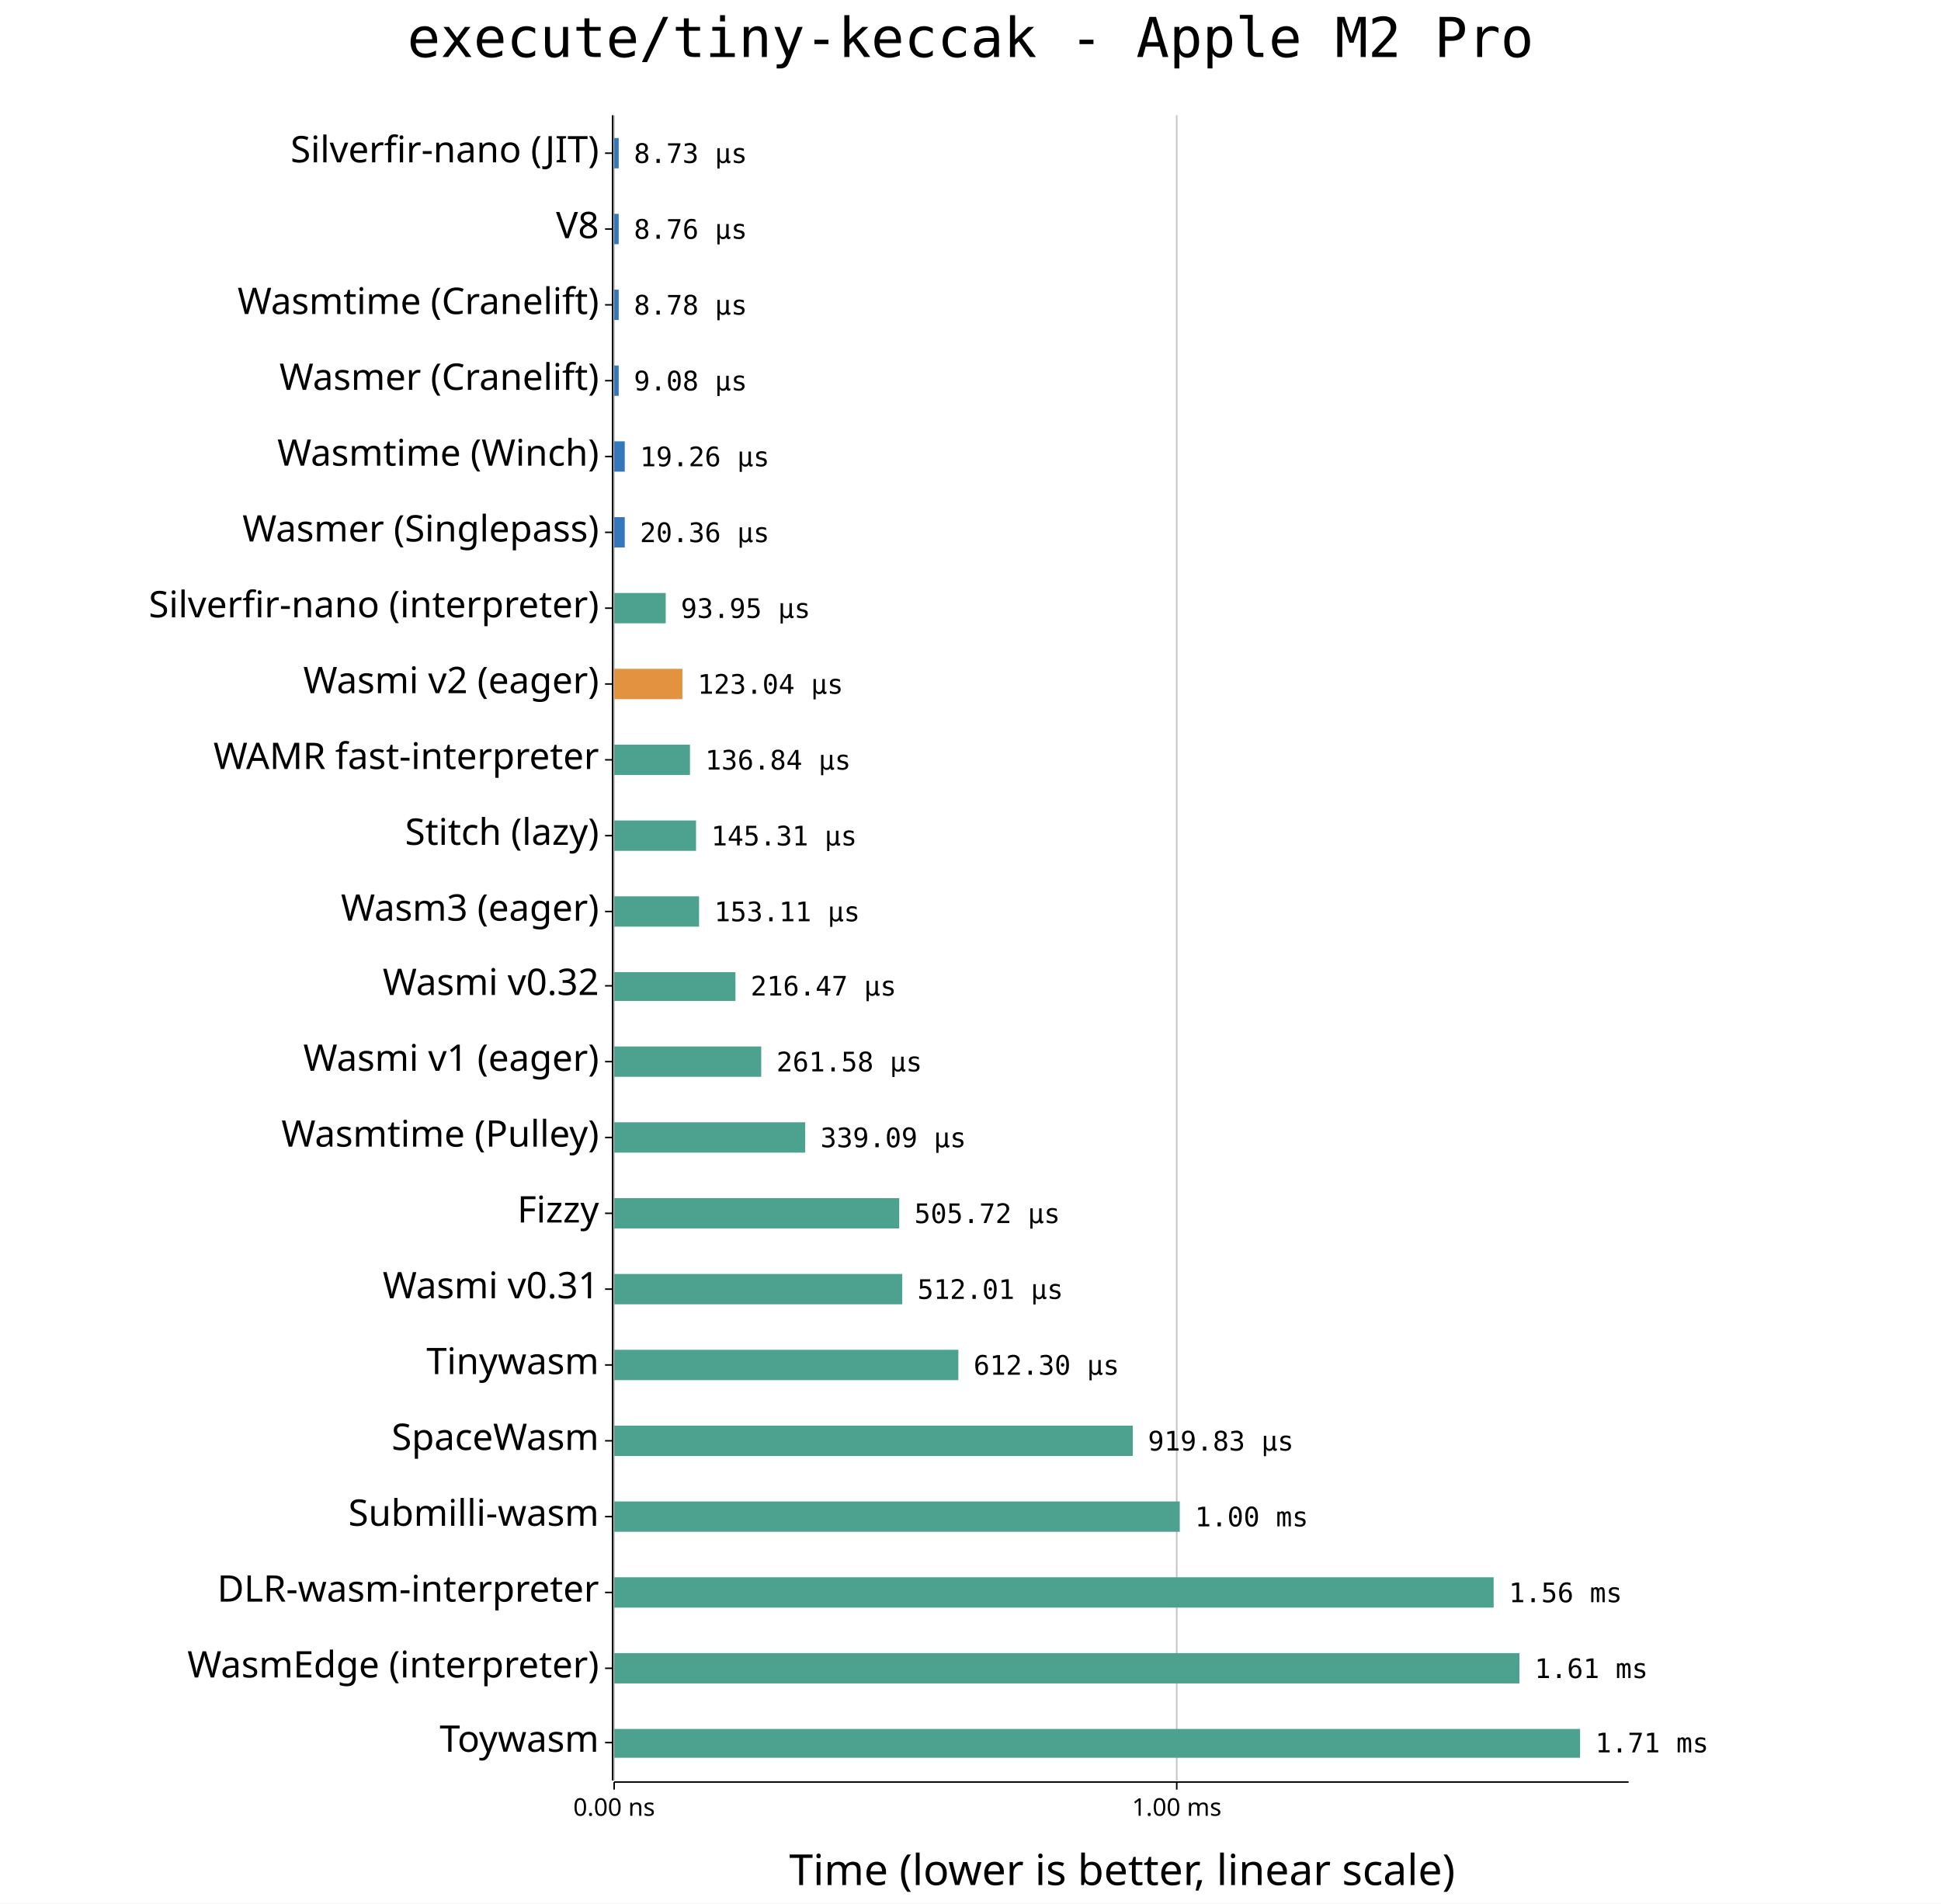
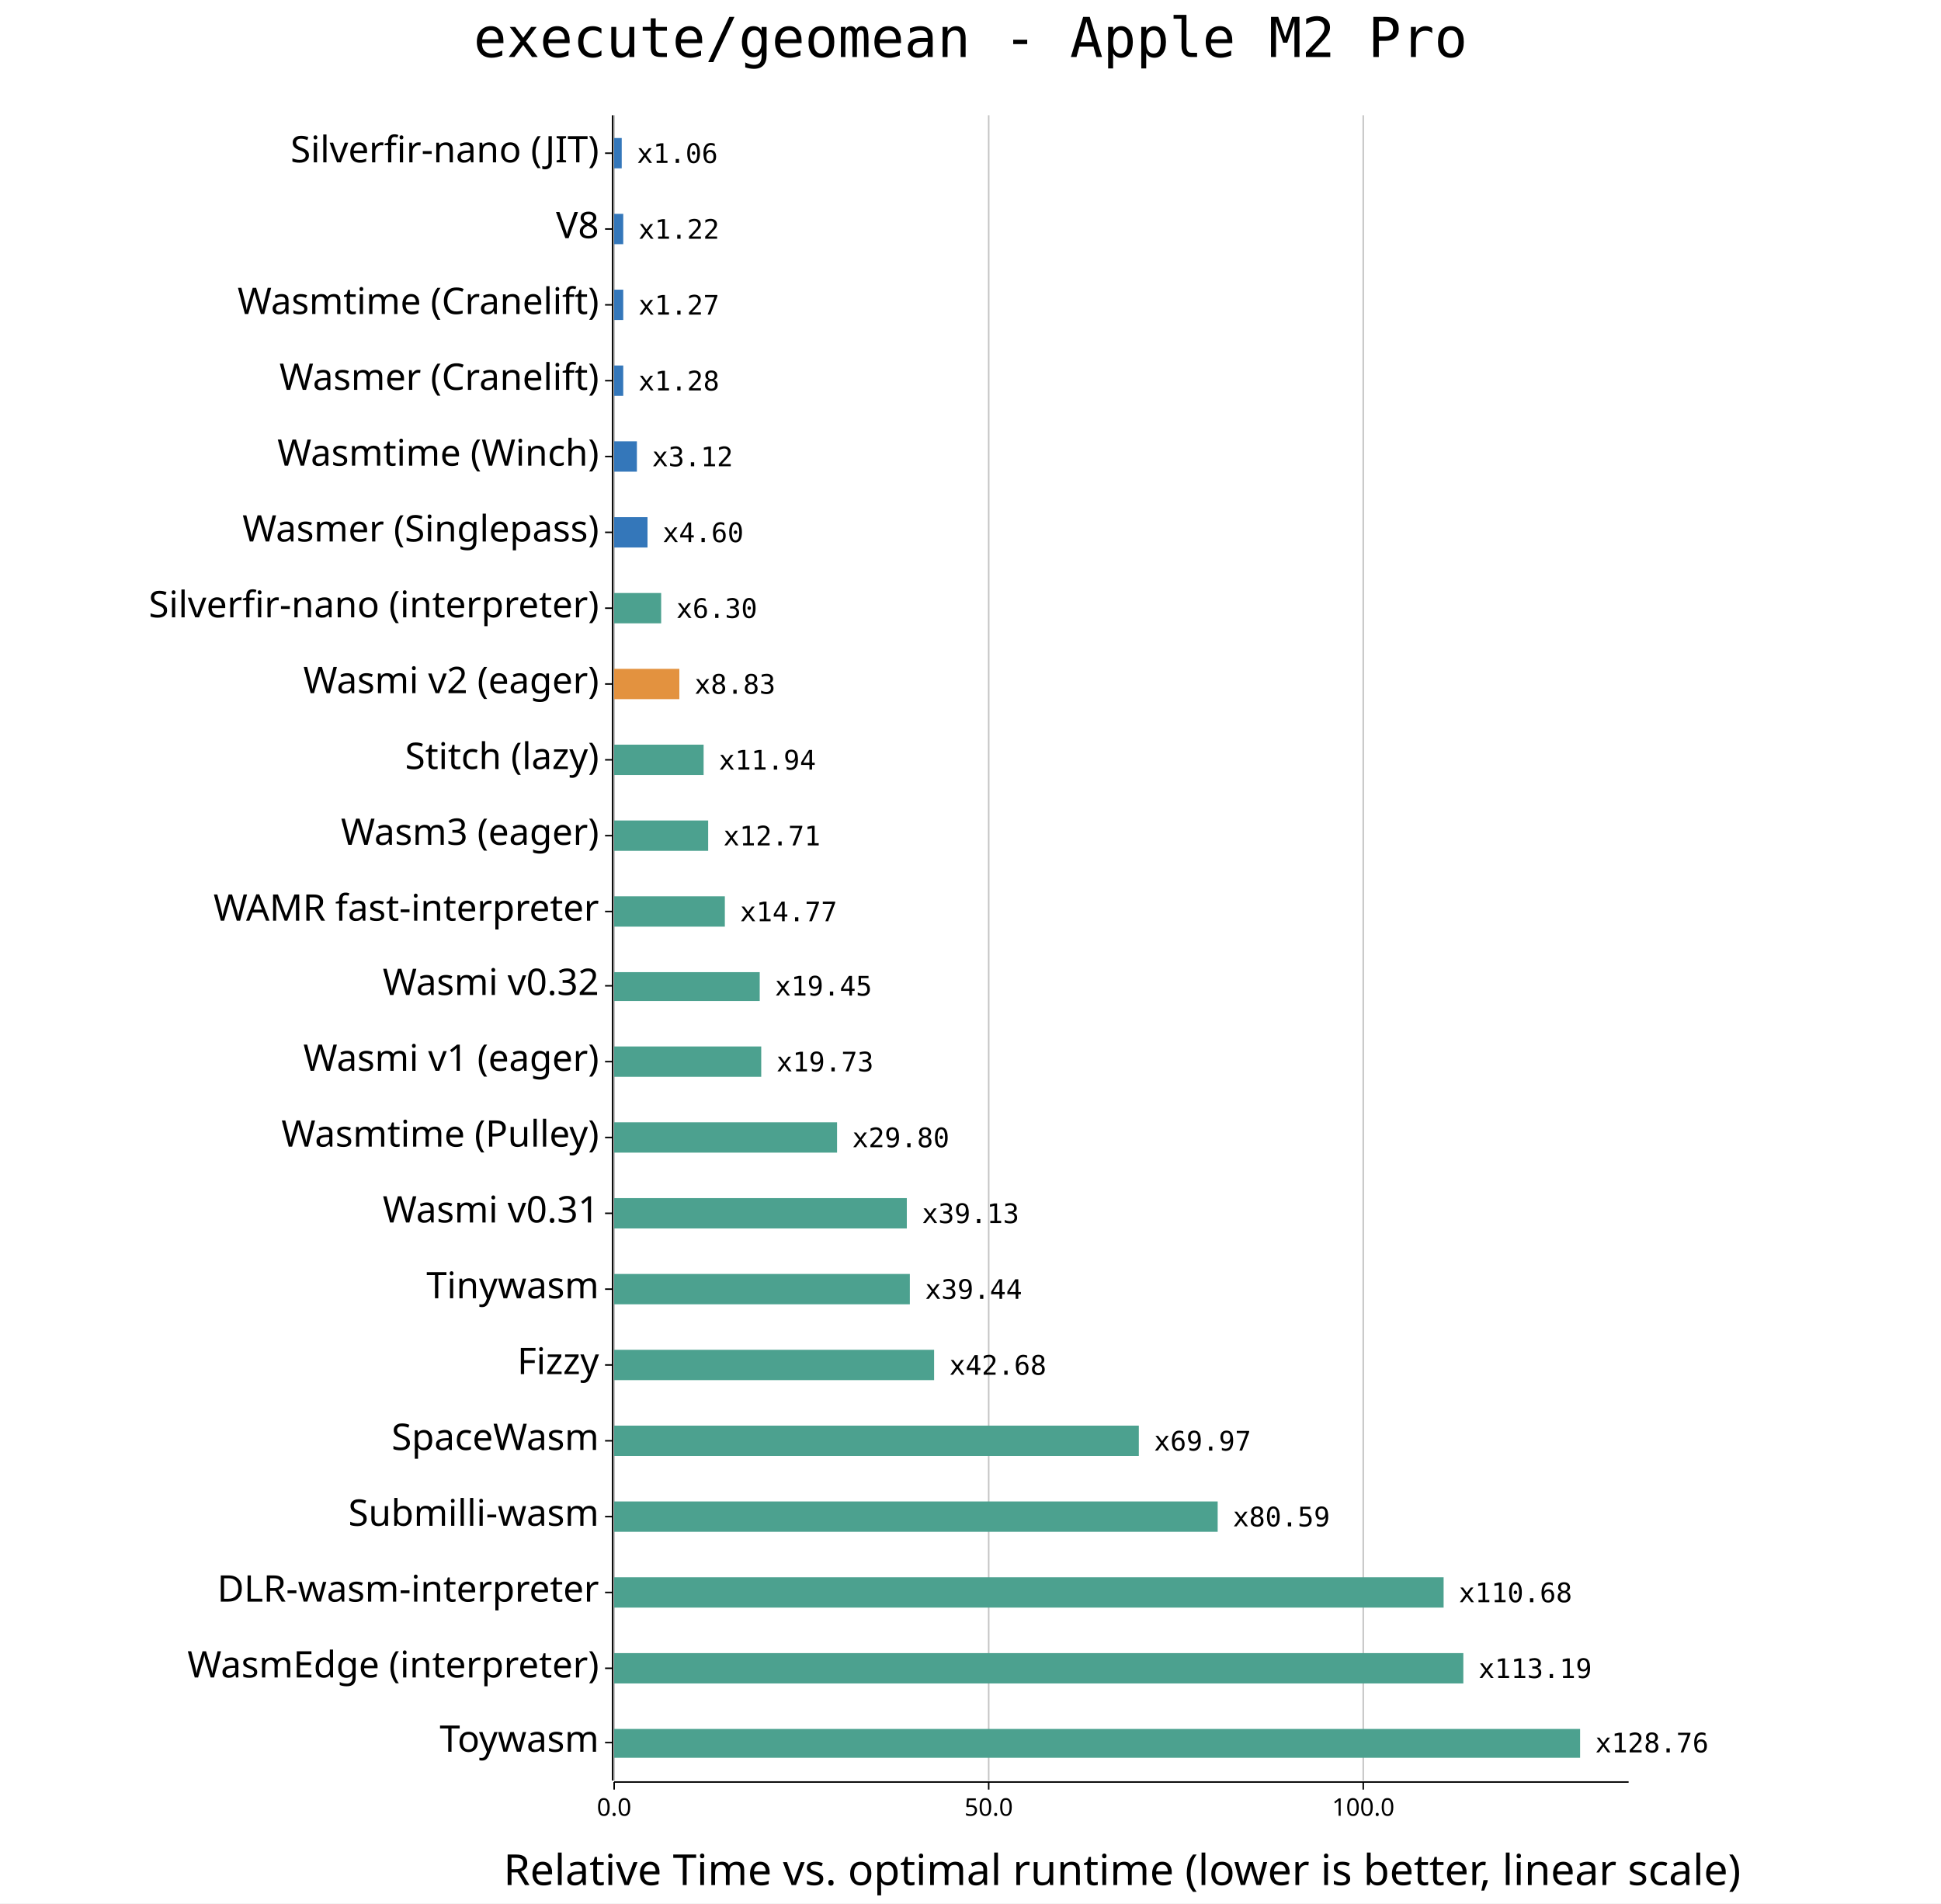
<svg xmlns="http://www.w3.org/2000/svg" width="1280" height="1255" viewBox="0 0 1280 1255">
  <rect x="0" y="0" width="1280" height="1255" opacity="1" fill="#FFFFFF" stroke="none" />
  <text x="640" y="10" dy="0.76em" text-anchor="middle" font-family="monospace" font-size="36.29" opacity="1" fill="#000000">
- execute/tiny-keccak - Apple M2 Pro
+ execute/geomean - Apple M2 Pro
</text>
  <line opacity="0.1" stroke="#000000" stroke-width="1" x1="405" y1="1174" x2="405" y2="76" />
-   <line opacity="0.1" stroke="#000000" stroke-width="1" x1="776" y1="1174" x2="776" y2="76" />
+   <line opacity="0.1" stroke="#000000" stroke-width="1" x1="652" y1="1174" x2="652" y2="76" />
+   <line opacity="0.1" stroke="#000000" stroke-width="1" x1="899" y1="1174" x2="899" y2="76" />
  <text x="5" y="625" dy="0.76em" text-anchor="middle" font-family="sans-serif" font-size="28.226" opacity="1" fill="#000000" transform="rotate(270, 5, 625)">

</text>
  <text x="740" y="1250" dy="-0.5ex" text-anchor="middle" font-family="sans-serif" font-size="28.226" opacity="1" fill="#000000">
- Time (lower is better, linear scale)
+ Relative Time vs. optimal runtime (lower is better, linear scale)
</text>
  <line opacity="0.15" stroke="#000000" stroke-width="1" x1="405" y1="1174" x2="405" y2="76" />
-   <line opacity="0.15" stroke="#000000" stroke-width="1" x1="776" y1="1174" x2="776" y2="76" />
+   <line opacity="0.15" stroke="#000000" stroke-width="1" x1="652" y1="1174" x2="652" y2="76" />
+   <line opacity="0.15" stroke="#000000" stroke-width="1" x1="899" y1="1174" x2="899" y2="76" />
  <polyline fill="none" opacity="1" stroke="#000000" stroke-width="1" points="404,76 404,1174 " />
  <text x="395" y="1149" dy="0.5ex" text-anchor="end" font-family="sans-serif" font-size="24.194" opacity="1" fill="#000000">
Toywasm
</text>
  <polyline fill="none" opacity="1" stroke="#000000" stroke-width="1" points="399,1149 404,1149 " />
  <text x="395" y="1100" dy="0.5ex" text-anchor="end" font-family="sans-serif" font-size="24.194" opacity="1" fill="#000000">
WasmEdge (interpreter)
</text>
  <polyline fill="none" opacity="1" stroke="#000000" stroke-width="1" points="399,1100 404,1100 " />
  <text x="395" y="1050" dy="0.5ex" text-anchor="end" font-family="sans-serif" font-size="24.194" opacity="1" fill="#000000">
DLR-wasm-interpreter
</text>
  <polyline fill="none" opacity="1" stroke="#000000" stroke-width="1" points="399,1050 404,1050 " />
  <text x="395" y="1000" dy="0.5ex" text-anchor="end" font-family="sans-serif" font-size="24.194" opacity="1" fill="#000000">
Submilli-wasm
</text>
  <polyline fill="none" opacity="1" stroke="#000000" stroke-width="1" points="399,1000 404,1000 " />
  <text x="395" y="950" dy="0.5ex" text-anchor="end" font-family="sans-serif" font-size="24.194" opacity="1" fill="#000000">
SpaceWasm
</text>
  <polyline fill="none" opacity="1" stroke="#000000" stroke-width="1" points="399,950 404,950 " />
  <text x="395" y="900" dy="0.5ex" text-anchor="end" font-family="sans-serif" font-size="24.194" opacity="1" fill="#000000">
- Tinywasm
+ Fizzy
</text>
  <polyline fill="none" opacity="1" stroke="#000000" stroke-width="1" points="399,900 404,900 " />
  <text x="395" y="850" dy="0.5ex" text-anchor="end" font-family="sans-serif" font-size="24.194" opacity="1" fill="#000000">
- Wasmi v0.31
+ Tinywasm
</text>
  <polyline fill="none" opacity="1" stroke="#000000" stroke-width="1" points="399,850 404,850 " />
  <text x="395" y="800" dy="0.5ex" text-anchor="end" font-family="sans-serif" font-size="24.194" opacity="1" fill="#000000">
- Fizzy
+ Wasmi v0.31
</text>
  <polyline fill="none" opacity="1" stroke="#000000" stroke-width="1" points="399,800 404,800 " />
  <text x="395" y="750" dy="0.5ex" text-anchor="end" font-family="sans-serif" font-size="24.194" opacity="1" fill="#000000">
Wasmtime (Pulley)
</text>
  <polyline fill="none" opacity="1" stroke="#000000" stroke-width="1" points="399,750 404,750 " />
  <text x="395" y="700" dy="0.5ex" text-anchor="end" font-family="sans-serif" font-size="24.194" opacity="1" fill="#000000">
Wasmi v1 (eager)
</text>
  <polyline fill="none" opacity="1" stroke="#000000" stroke-width="1" points="399,700 404,700 " />
  <text x="395" y="650" dy="0.5ex" text-anchor="end" font-family="sans-serif" font-size="24.194" opacity="1" fill="#000000">
Wasmi v0.32
</text>
  <polyline fill="none" opacity="1" stroke="#000000" stroke-width="1" points="399,650 404,650 " />
  <text x="395" y="601" dy="0.5ex" text-anchor="end" font-family="sans-serif" font-size="24.194" opacity="1" fill="#000000">
- Wasm3 (eager)
+ WAMR fast-interpreter
</text>
  <polyline fill="none" opacity="1" stroke="#000000" stroke-width="1" points="399,601 404,601 " />
  <text x="395" y="551" dy="0.5ex" text-anchor="end" font-family="sans-serif" font-size="24.194" opacity="1" fill="#000000">
- Stitch (lazy)
+ Wasm3 (eager)
</text>
  <polyline fill="none" opacity="1" stroke="#000000" stroke-width="1" points="399,551 404,551 " />
  <text x="395" y="501" dy="0.5ex" text-anchor="end" font-family="sans-serif" font-size="24.194" opacity="1" fill="#000000">
- WAMR fast-interpreter
+ Stitch (lazy)
</text>
  <polyline fill="none" opacity="1" stroke="#000000" stroke-width="1" points="399,501 404,501 " />
  <text x="395" y="451" dy="0.5ex" text-anchor="end" font-family="sans-serif" font-size="24.194" opacity="1" fill="#000000">
Wasmi v2 (eager)
</text>
  <polyline fill="none" opacity="1" stroke="#000000" stroke-width="1" points="399,451 404,451 " />
  <text x="395" y="401" dy="0.5ex" text-anchor="end" font-family="sans-serif" font-size="24.194" opacity="1" fill="#000000">
Silverfir-nano (interpreter)
</text>
  <polyline fill="none" opacity="1" stroke="#000000" stroke-width="1" points="399,401 404,401 " />
  <text x="395" y="351" dy="0.5ex" text-anchor="end" font-family="sans-serif" font-size="24.194" opacity="1" fill="#000000">
Wasmer (Singlepass)
</text>
  <polyline fill="none" opacity="1" stroke="#000000" stroke-width="1" points="399,351 404,351 " />
  <text x="395" y="301" dy="0.5ex" text-anchor="end" font-family="sans-serif" font-size="24.194" opacity="1" fill="#000000">
Wasmtime (Winch)
</text>
  <polyline fill="none" opacity="1" stroke="#000000" stroke-width="1" points="399,301 404,301 " />
  <text x="395" y="251" dy="0.5ex" text-anchor="end" font-family="sans-serif" font-size="24.194" opacity="1" fill="#000000">
Wasmer (Cranelift)
</text>
  <polyline fill="none" opacity="1" stroke="#000000" stroke-width="1" points="399,251 404,251 " />
  <text x="395" y="201" dy="0.5ex" text-anchor="end" font-family="sans-serif" font-size="24.194" opacity="1" fill="#000000">
Wasmtime (Cranelift)
</text>
  <polyline fill="none" opacity="1" stroke="#000000" stroke-width="1" points="399,201 404,201 " />
  <text x="395" y="151" dy="0.5ex" text-anchor="end" font-family="sans-serif" font-size="24.194" opacity="1" fill="#000000">
V8
</text>
  <polyline fill="none" opacity="1" stroke="#000000" stroke-width="1" points="399,151 404,151 " />
  <text x="395" y="101" dy="0.5ex" text-anchor="end" font-family="sans-serif" font-size="24.194" opacity="1" fill="#000000">
Silverfir-nano (JIT)
</text>
  <polyline fill="none" opacity="1" stroke="#000000" stroke-width="1" points="399,101 404,101 " />
  <polyline fill="none" opacity="1" stroke="#000000" stroke-width="1" points="405,1175 1074,1175 " />
  <text x="405" y="1185" dy="0.76em" text-anchor="middle" font-family="sans-serif" font-size="16.129" opacity="1" fill="#000000">
- 0.00 ns
+ 0.0
</text>
  <polyline fill="none" opacity="1" stroke="#000000" stroke-width="1" points="405,1175 405,1180 " />
-   <text x="776" y="1185" dy="0.76em" text-anchor="middle" font-family="sans-serif" font-size="16.129" opacity="1" fill="#000000">
- 1.00 ms
- </text>
-   <polyline fill="none" opacity="1" stroke="#000000" stroke-width="1" points="776,1175 776,1180 " />
-   <rect x="405" y="391" width="34" height="20" opacity="1" fill="#4CA18F" stroke="none" />
-   <rect x="405" y="291" width="7" height="20" opacity="1" fill="#3477BA" stroke="none" />
-   <rect x="405" y="890" width="227" height="20" opacity="1" fill="#4CA18F" stroke="none" />
-   <rect x="405" y="141" width="3" height="20" opacity="1" fill="#3477BA" stroke="none" />
-   <rect x="405" y="1040" width="580" height="20" opacity="1" fill="#4CA18F" stroke="none" />
-   <rect x="405" y="241" width="3" height="20" opacity="1" fill="#3477BA" stroke="none" />
-   <rect x="405" y="641" width="80" height="19" opacity="1" fill="#4CA18F" stroke="none" />
-   <rect x="405" y="541" width="54" height="20" opacity="1" fill="#4CA18F" stroke="none" />
-   <rect x="405" y="790" width="188" height="20" opacity="1" fill="#4CA18F" stroke="none" />
-   <rect x="405" y="591" width="56" height="20" opacity="1" fill="#4CA18F" stroke="none" />
-   <rect x="405" y="341" width="7" height="20" opacity="1" fill="#3477BA" stroke="none" />
-   <rect x="405" y="840" width="190" height="20" opacity="1" fill="#4CA18F" stroke="none" />
+   <text x="652" y="1185" dy="0.76em" text-anchor="middle" font-family="sans-serif" font-size="16.129" opacity="1" fill="#000000">
+ 50.0
+ </text>
+   <polyline fill="none" opacity="1" stroke="#000000" stroke-width="1" points="652,1175 652,1180 " />
+   <text x="899" y="1185" dy="0.76em" text-anchor="middle" font-family="sans-serif" font-size="16.129" opacity="1" fill="#000000">
+ 100.0
+ </text>
+   <polyline fill="none" opacity="1" stroke="#000000" stroke-width="1" points="899,1175 899,1180 " />
+   <rect x="405" y="840" width="195" height="20" opacity="1" fill="#4CA18F" stroke="none" />
+   <rect x="405" y="291" width="15" height="20" opacity="1" fill="#3477BA" stroke="none" />
+   <rect x="405" y="141" width="6" height="20" opacity="1" fill="#3477BA" stroke="none" />
+   <rect x="405" y="690" width="97" height="20" opacity="1" fill="#4CA18F" stroke="none" />
+   <rect x="405" y="1040" width="547" height="20" opacity="1" fill="#4CA18F" stroke="none" />
+   <rect x="405" y="890" width="211" height="20" opacity="1" fill="#4CA18F" stroke="none" />
+   <rect x="405" y="91" width="5" height="20" opacity="1" fill="#3477BA" stroke="none" />
  <rect x="405" y="1140" width="637" height="19" opacity="1" fill="#4CA18F" stroke="none" />
-   <rect x="405" y="1090" width="597" height="20" opacity="1" fill="#4CA18F" stroke="none" />
-   <rect x="405" y="690" width="97" height="20" opacity="1" fill="#4CA18F" stroke="none" />
-   <rect x="405" y="91" width="3" height="20" opacity="1" fill="#3477BA" stroke="none" />
-   <rect x="405" y="940" width="342" height="20" opacity="1" fill="#4CA18F" stroke="none" />
-   <rect x="405" y="740" width="126" height="20" opacity="1" fill="#4CA18F" stroke="none" />
-   <rect x="405" y="491" width="50" height="20" opacity="1" fill="#4CA18F" stroke="none" />
-   <rect x="405" y="990" width="373" height="20" opacity="1" fill="#4CA18F" stroke="none" />
-   <rect x="405" y="191" width="3" height="20" opacity="1" fill="#3477BA" stroke="none" />
-   <rect x="405" y="441" width="45" height="20" opacity="1" fill="#E3923F" stroke="none" />
+   <rect x="405" y="491" width="59" height="20" opacity="1" fill="#4CA18F" stroke="none" />
+   <rect x="405" y="641" width="96" height="19" opacity="1" fill="#4CA18F" stroke="none" />
+   <rect x="405" y="341" width="22" height="20" opacity="1" fill="#3477BA" stroke="none" />
+   <rect x="405" y="740" width="147" height="20" opacity="1" fill="#4CA18F" stroke="none" />
+   <rect x="405" y="990" width="398" height="20" opacity="1" fill="#4CA18F" stroke="none" />
+   <rect x="405" y="591" width="73" height="20" opacity="1" fill="#4CA18F" stroke="none" />
+   <rect x="405" y="441" width="43" height="20" opacity="1" fill="#E3923F" stroke="none" />
+   <rect x="405" y="1090" width="560" height="20" opacity="1" fill="#4CA18F" stroke="none" />
+   <rect x="405" y="541" width="62" height="20" opacity="1" fill="#4CA18F" stroke="none" />
+   <rect x="405" y="391" width="31" height="20" opacity="1" fill="#4CA18F" stroke="none" />
+   <rect x="405" y="790" width="193" height="20" opacity="1" fill="#4CA18F" stroke="none" />
+   <rect x="405" y="241" width="6" height="20" opacity="1" fill="#3477BA" stroke="none" />
+   <rect x="405" y="191" width="6" height="20" opacity="1" fill="#3477BA" stroke="none" />
+   <rect x="405" y="940" width="346" height="20" opacity="1" fill="#4CA18F" stroke="none" />
  <text x="1052" y="1151" dy="0.5ex" text-anchor="start" font-family="monospace" font-size="17.742" opacity="1" fill="#000000">
- 1.71 ms
- </text>
-   <text x="1012" y="1102" dy="0.5ex" text-anchor="start" font-family="monospace" font-size="17.742" opacity="1" fill="#000000">
- 1.61 ms
- </text>
-   <text x="995" y="1052" dy="0.5ex" text-anchor="start" font-family="monospace" font-size="17.742" opacity="1" fill="#000000">
- 1.56 ms
- </text>
-   <text x="788" y="1002" dy="0.5ex" text-anchor="start" font-family="monospace" font-size="17.742" opacity="1" fill="#000000">
- 1.00 ms
- </text>
-   <text x="757" y="952" dy="0.5ex" text-anchor="start" font-family="monospace" font-size="17.742" opacity="1" fill="#000000">
- 919.83 µs
- </text>
-   <text x="642" y="902" dy="0.5ex" text-anchor="start" font-family="monospace" font-size="17.742" opacity="1" fill="#000000">
- 612.30 µs
- </text>
-   <text x="605" y="852" dy="0.5ex" text-anchor="start" font-family="monospace" font-size="17.742" opacity="1" fill="#000000">
- 512.01 µs
- </text>
-   <text x="603" y="802" dy="0.5ex" text-anchor="start" font-family="monospace" font-size="17.742" opacity="1" fill="#000000">
- 505.72 µs
- </text>
-   <text x="541" y="752" dy="0.5ex" text-anchor="start" font-family="monospace" font-size="17.742" opacity="1" fill="#000000">
- 339.09 µs
+ x128.76
+ </text>
+   <text x="975" y="1102" dy="0.5ex" text-anchor="start" font-family="monospace" font-size="17.742" opacity="1" fill="#000000">
+ x113.19
+ </text>
+   <text x="962" y="1052" dy="0.5ex" text-anchor="start" font-family="monospace" font-size="17.742" opacity="1" fill="#000000">
+ x110.68
+ </text>
+   <text x="813" y="1002" dy="0.5ex" text-anchor="start" font-family="monospace" font-size="17.742" opacity="1" fill="#000000">
+ x80.59
+ </text>
+   <text x="761" y="952" dy="0.5ex" text-anchor="start" font-family="monospace" font-size="17.742" opacity="1" fill="#000000">
+ x69.97
+ </text>
+   <text x="626" y="902" dy="0.5ex" text-anchor="start" font-family="monospace" font-size="17.742" opacity="1" fill="#000000">
+ x42.68
+ </text>
+   <text x="610" y="852" dy="0.5ex" text-anchor="start" font-family="monospace" font-size="17.742" opacity="1" fill="#000000">
+ x39.44
+ </text>
+   <text x="608" y="802" dy="0.5ex" text-anchor="start" font-family="monospace" font-size="17.742" opacity="1" fill="#000000">
+ x39.13
+ </text>
+   <text x="562" y="752" dy="0.5ex" text-anchor="start" font-family="monospace" font-size="17.742" opacity="1" fill="#000000">
+ x29.80
</text>
  <text x="512" y="702" dy="0.5ex" text-anchor="start" font-family="monospace" font-size="17.742" opacity="1" fill="#000000">
- 261.58 µs
- </text>
-   <text x="495" y="652" dy="0.5ex" text-anchor="start" font-family="monospace" font-size="17.742" opacity="1" fill="#000000">
- 216.47 µs
- </text>
-   <text x="471" y="603" dy="0.5ex" text-anchor="start" font-family="monospace" font-size="17.742" opacity="1" fill="#000000">
- 153.11 µs
- </text>
-   <text x="469" y="553" dy="0.5ex" text-anchor="start" font-family="monospace" font-size="17.742" opacity="1" fill="#000000">
- 145.31 µs
- </text>
-   <text x="465" y="503" dy="0.5ex" text-anchor="start" font-family="monospace" font-size="17.742" opacity="1" fill="#000000">
- 136.84 µs
- </text>
-   <text x="460" y="453" dy="0.5ex" text-anchor="start" font-family="monospace" font-size="17.742" opacity="1" fill="#000000">
- 123.04 µs
- </text>
-   <text x="449" y="403" dy="0.5ex" text-anchor="start" font-family="monospace" font-size="17.742" opacity="1" fill="#000000">
- 93.95 µs
- </text>
-   <text x="422" y="353" dy="0.5ex" text-anchor="start" font-family="monospace" font-size="17.742" opacity="1" fill="#000000">
- 20.36 µs
- </text>
-   <text x="422" y="303" dy="0.5ex" text-anchor="start" font-family="monospace" font-size="17.742" opacity="1" fill="#000000">
- 19.26 µs
- </text>
-   <text x="418" y="253" dy="0.5ex" text-anchor="start" font-family="monospace" font-size="17.742" opacity="1" fill="#000000">
- 9.08 µs
- </text>
-   <text x="418" y="203" dy="0.5ex" text-anchor="start" font-family="monospace" font-size="17.742" opacity="1" fill="#000000">
- 8.78 µs
- </text>
-   <text x="418" y="153" dy="0.5ex" text-anchor="start" font-family="monospace" font-size="17.742" opacity="1" fill="#000000">
- 8.76 µs
- </text>
-   <text x="418" y="103" dy="0.5ex" text-anchor="start" font-family="monospace" font-size="17.742" opacity="1" fill="#000000">
- 8.73 µs
+ x19.73
+ </text>
+   <text x="511" y="652" dy="0.5ex" text-anchor="start" font-family="monospace" font-size="17.742" opacity="1" fill="#000000">
+ x19.45
+ </text>
+   <text x="488" y="603" dy="0.5ex" text-anchor="start" font-family="monospace" font-size="17.742" opacity="1" fill="#000000">
+ x14.77
+ </text>
+   <text x="477" y="553" dy="0.5ex" text-anchor="start" font-family="monospace" font-size="17.742" opacity="1" fill="#000000">
+ x12.71
+ </text>
+   <text x="474" y="503" dy="0.5ex" text-anchor="start" font-family="monospace" font-size="17.742" opacity="1" fill="#000000">
+ x11.94
+ </text>
+   <text x="458" y="453" dy="0.5ex" text-anchor="start" font-family="monospace" font-size="17.742" opacity="1" fill="#000000">
+ x8.83
+ </text>
+   <text x="446" y="403" dy="0.5ex" text-anchor="start" font-family="monospace" font-size="17.742" opacity="1" fill="#000000">
+ x6.30
+ </text>
+   <text x="437" y="353" dy="0.5ex" text-anchor="start" font-family="monospace" font-size="17.742" opacity="1" fill="#000000">
+ x4.60
+ </text>
+   <text x="430" y="303" dy="0.5ex" text-anchor="start" font-family="monospace" font-size="17.742" opacity="1" fill="#000000">
+ x3.12
+ </text>
+   <text x="421" y="253" dy="0.5ex" text-anchor="start" font-family="monospace" font-size="17.742" opacity="1" fill="#000000">
+ x1.28
+ </text>
+   <text x="421" y="203" dy="0.5ex" text-anchor="start" font-family="monospace" font-size="17.742" opacity="1" fill="#000000">
+ x1.27
+ </text>
+   <text x="421" y="153" dy="0.5ex" text-anchor="start" font-family="monospace" font-size="17.742" opacity="1" fill="#000000">
+ x1.22
+ </text>
+   <text x="420" y="103" dy="0.5ex" text-anchor="start" font-family="monospace" font-size="17.742" opacity="1" fill="#000000">
+ x1.06
</text>
</svg>
